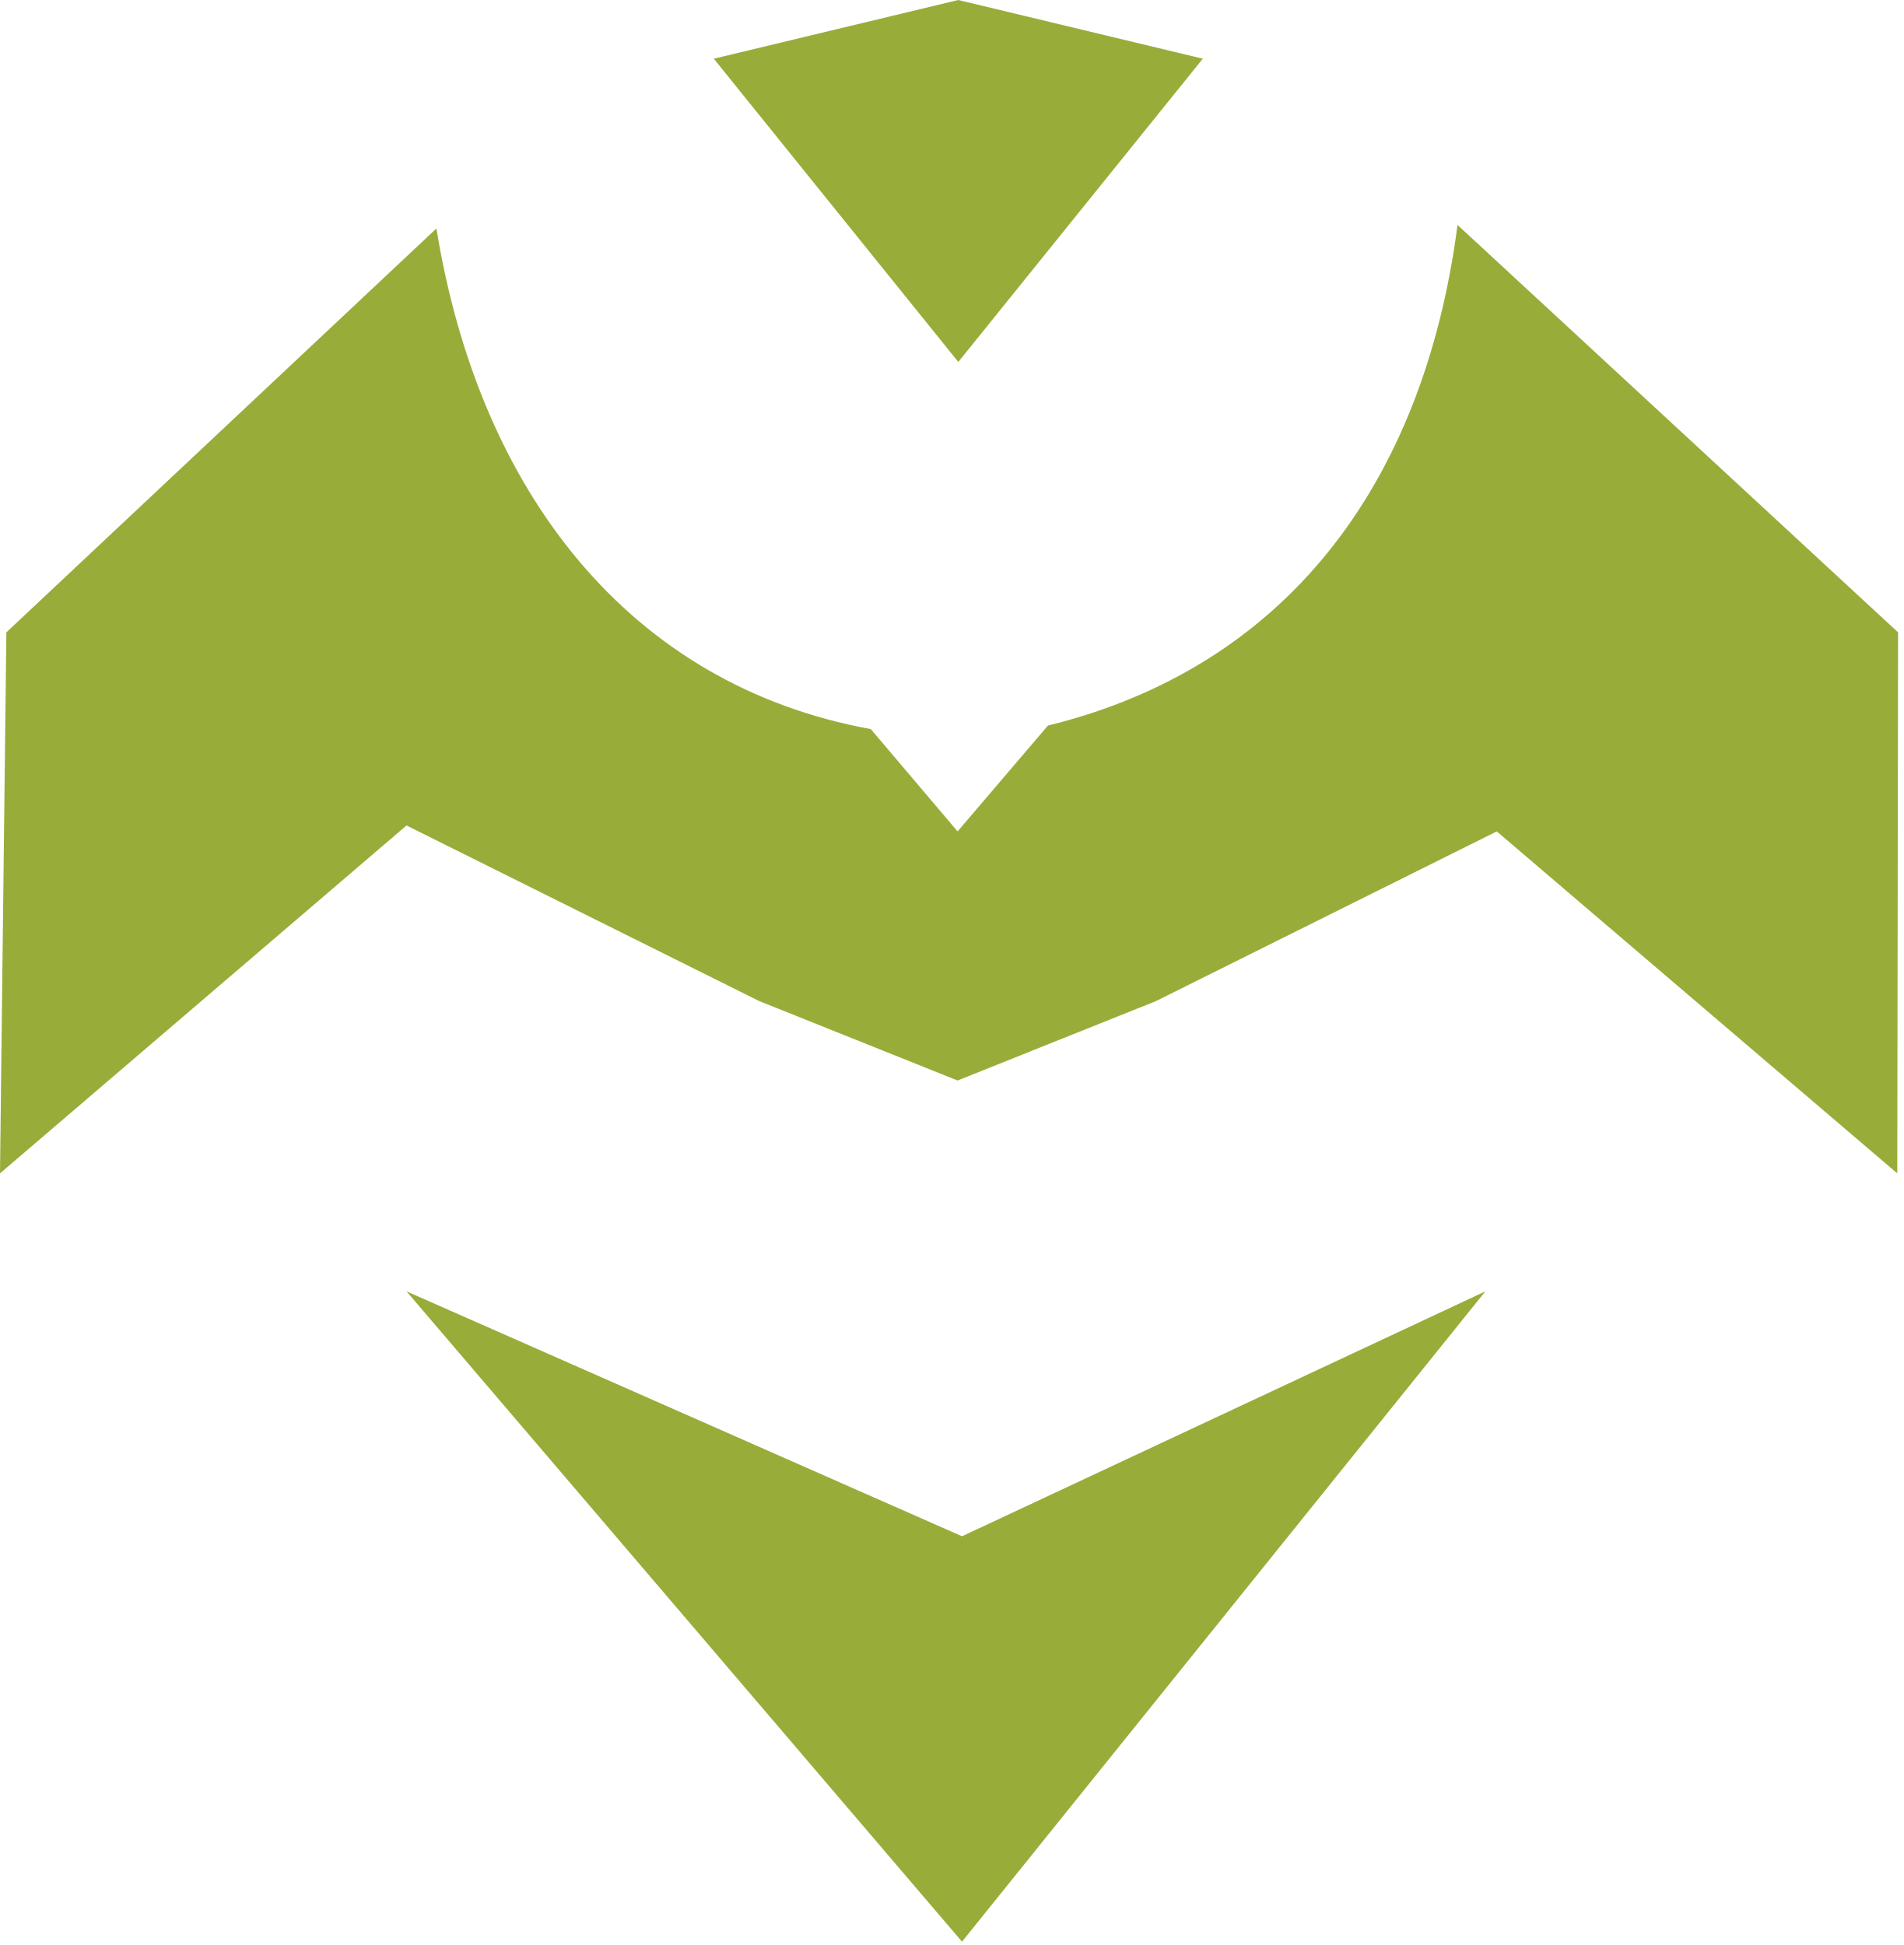
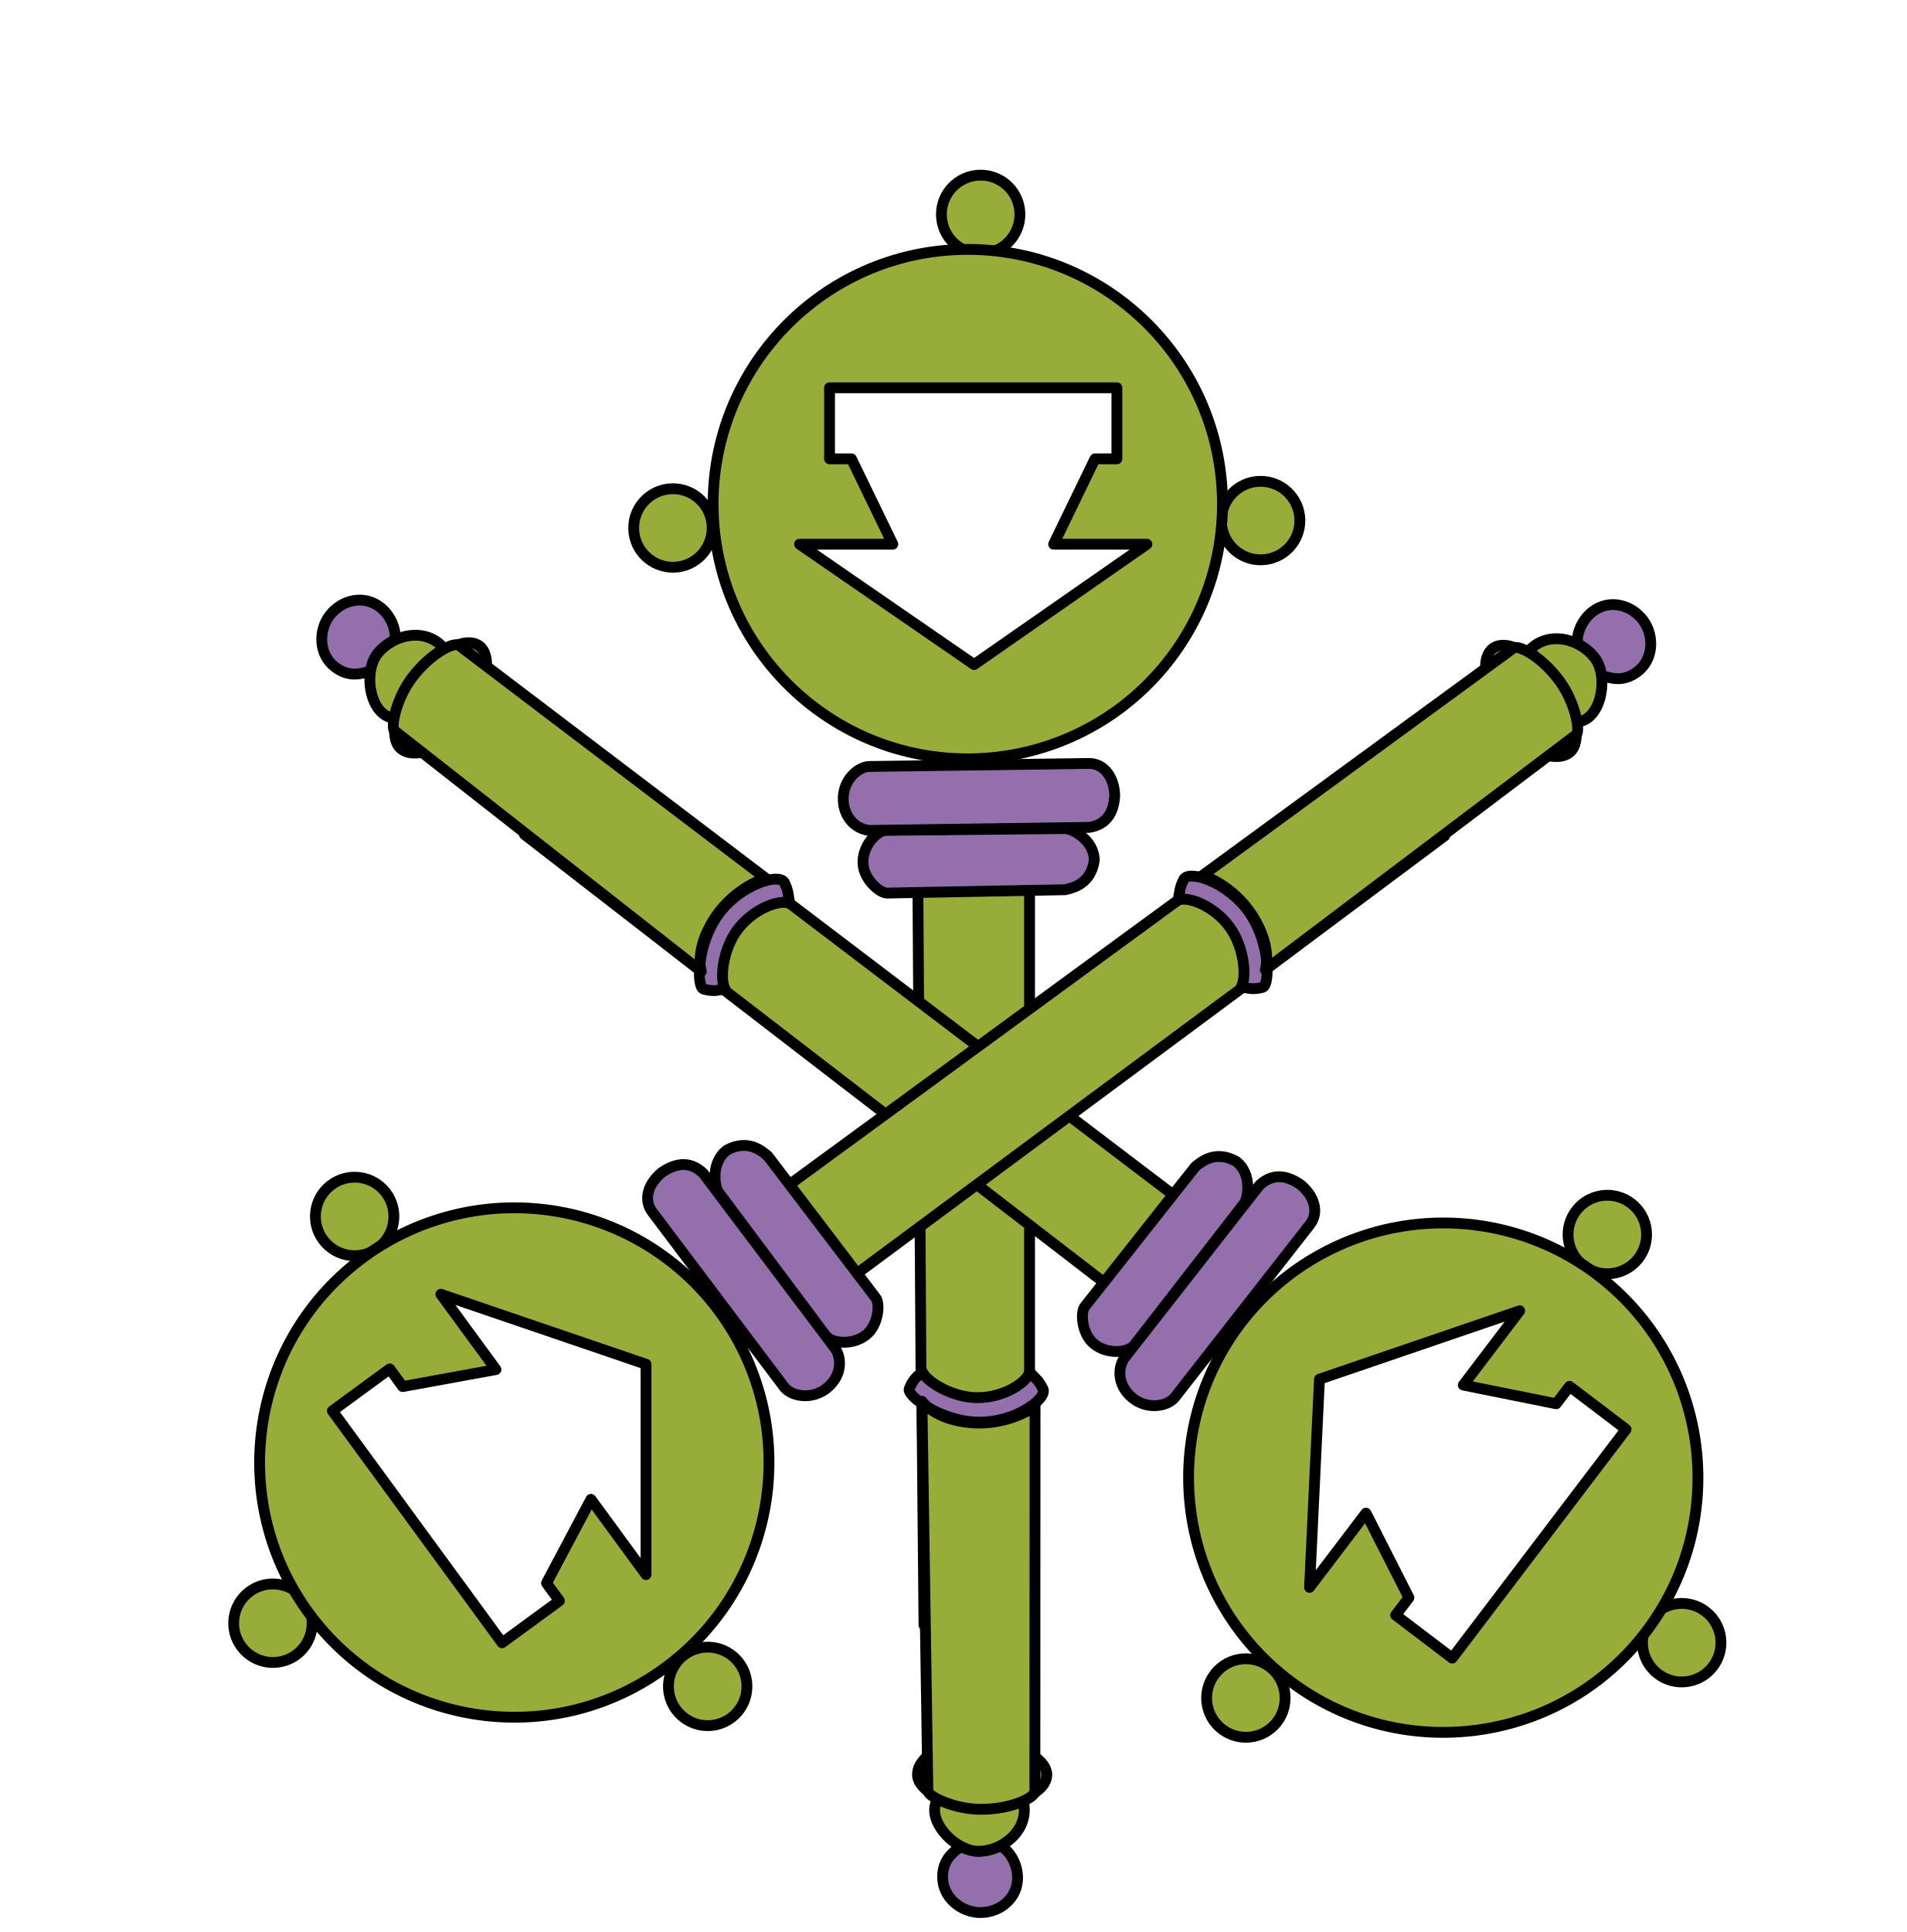
- <svg xmlns="http://www.w3.org/2000/svg" width="230" height="235" viewBox="0 0 230 235" fill="none">
-   <path d="M116.219 234.6L49.109 156.023L116.219 185.616L179.445 156.023L116.219 234.6Z" fill="#98AD39" />
-   <path d="M229.303 76.402L229.206 141.772L180.821 100.453L139.65 120.954L115.685 130.55L91.721 120.954L49.109 99.737L0 141.772L0.769 76.402L52.725 27.601C57.908 59.597 76.155 82.806 105.199 88.09L115.685 100.453L126.598 87.663C155.006 80.696 171.949 58.894 176.08 27.177L229.303 76.402Z" fill="#98AD39" />
-   <path d="M115.77 43.733L86.232 7.092L115.77 4.57764e-05L145.309 7.092L115.77 43.733Z" fill="#98AD39" />
+ <svg xmlns="http://www.w3.org/2000/svg" width="229" height="232" viewBox="0 0 229 232" fill="none">
+   <path fill-rule="evenodd" clip-rule="evenodd" d="M117.825 229.665C115.504 229.707 113.159 227.879 113.209 225.324C113.246 223.467 114.226 222.534 115.405 221.738C115.439 221.753 115.472 221.762 115.505 221.771C116.172 222.113 116.868 222.314 117.518 222.308C118.423 222.299 119.342 222.055 120.164 221.628C121.365 222.383 122.171 223.863 122.208 225.382C122.276 227.905 120.145 229.624 117.825 229.665Z" fill="#9370AC" stroke="black" stroke-width="1.3" stroke-linecap="round" stroke-linejoin="round" />
+   <path fill-rule="evenodd" clip-rule="evenodd" d="M117.519 222.306C114.666 222.334 110.897 218.377 112.731 215.864C114.182 216.568 116.059 217.017 117.829 216.986C119.508 216.956 121.335 216.612 122.808 216.021C122.814 216.025 122.821 216.028 122.828 216.032C123.863 219.524 120.606 222.276 117.519 222.306Z" fill="#98AD39" stroke="black" stroke-width="1.3" stroke-linecap="round" stroke-linejoin="round" />
+   <path fill-rule="evenodd" clip-rule="evenodd" d="M117.83 216.986C114.209 217.051 110.135 215.107 110.191 213.076C110.192 212.25 110.646 211.599 111.35 210.899C111.366 210.895 111.381 210.892 111.396 210.888C111.808 212.014 114.787 214.11 117.72 214.08C121.132 214.045 123.719 212.107 124.13 210.895C124.131 210.889 124.137 210.883 124.14 210.877C125.053 211.449 125.701 212.251 125.719 213.08C125.761 215.402 121.45 216.922 117.83 216.986Z" fill="#9370AC" stroke="black" stroke-width="1.3" stroke-linecap="round" stroke-linejoin="round" />
+   <path fill-rule="evenodd" clip-rule="evenodd" d="M110.632 167.918L110.234 105.587L110.412 105.579C112.734 106.044 116.797 106.166 118.222 106.12C119.813 106.068 121.349 106.367 123.65 105.587L123.65 167.986C123.605 168.935 120.636 170.407 117.348 170.41C114.059 170.413 110.646 168.739 110.632 167.917L110.632 167.918Z" fill="#98AD39" stroke="black" stroke-width="1.3" stroke-linecap="round" stroke-linejoin="round" />
+   <path fill-rule="evenodd" clip-rule="evenodd" d="M110.97 195.137L110.723 168.555C110.729 168.552 110.731 168.549 110.735 168.546C112.272 169.61 114.769 170.714 117.397 170.773C119.797 170.827 122.098 170.113 123.648 169.254C123.649 169.261 123.649 169.265 123.649 169.271L124.256 203.235C119.901 200.649 115.247 197.847 110.97 195.137Z" fill="#98AD39" stroke="black" stroke-width="1.3" stroke-linecap="round" stroke-linejoin="round" />
+   <path fill-rule="evenodd" clip-rule="evenodd" d="M109.194 166.783C109.579 165.81 109.981 165.361 110.763 164.792C110.776 164.784 110.788 164.778 110.8 164.77C111.323 165.95 114.402 167.84 117.409 167.837C120.525 167.833 123.323 166.043 123.649 164.757C123.657 164.762 123.665 164.765 123.672 164.77C124.463 165.663 124.702 165.695 125.263 166.783C125.811 167.967 121.919 170.877 117.394 170.775C112.986 170.676 108.925 167.636 109.194 166.783Z" fill="#9370AC" stroke="black" stroke-width="1.3" stroke-linecap="round" stroke-linejoin="round" />
+   <path fill-rule="evenodd" clip-rule="evenodd" d="M127.918 106.841L106.568 107.243C105.746 107.309 103.779 105.665 103.651 103.762C103.516 101.747 105.11 99.843 106.387 99.71L127.918 99.498C128.724 99.466 131.422 100.863 131.422 103.316C131.023 106.136 128.874 106.626 127.918 106.841Z" fill="#9370AC" stroke="black" stroke-width="1.3" stroke-linecap="round" stroke-linejoin="round" />
+   <path fill-rule="evenodd" clip-rule="evenodd" d="M130.849 99.354L104.406 99.721C102.749 99.549 101.3 98.129 101.271 95.955C101.241 93.781 102.91 92.163 104.301 92.044L130.744 91.678C132.262 91.638 133.742 92.894 133.879 95.444C133.784 97.766 132.745 99.024 130.849 99.354Z" fill="#9370AC" stroke="black" stroke-width="1.3" stroke-linecap="round" stroke-linejoin="round" />
+   <path d="M151.315 57.798C148.712 57.845 146.639 59.993 146.686 62.596C146.733 65.2 148.881 67.272 151.484 67.225C154.087 67.179 156.16 65.031 156.113 62.427C156.067 59.824 153.919 57.752 151.315 57.798Z" fill="#98AD39" stroke="black" stroke-width="1.3" stroke-linecap="round" stroke-linejoin="round" />
+   <path d="M113.064 25.829C113.111 28.433 115.259 30.505 117.863 30.459C120.466 30.412 122.538 28.264 122.492 25.66C122.445 23.057 120.297 20.985 117.694 21.031C115.09 21.078 113.018 23.226 113.064 25.829Z" fill="#98AD39" stroke="black" stroke-width="1.3" stroke-linecap="round" stroke-linejoin="round" />
+   <path d="M80.903 68.115C83.506 68.069 85.579 65.921 85.532 63.317C85.486 60.714 83.338 58.642 80.734 58.688C78.131 58.735 76.058 60.883 76.105 63.486C76.151 66.09 78.3 68.162 80.903 68.115Z" fill="#98AD39" stroke="black" stroke-width="1.3" stroke-linecap="round" stroke-linejoin="round" />
+   <path d="M124.291 215.128L124.31 168.884C124.31 168.884 121.211 171.184 116.738 170.852C112.265 170.521 110.726 168.268 110.726 168.268L111.44 215.065C111.438 215.712 114.611 217.258 117.764 217.268C121.512 217.278 124.308 215.845 124.291 215.128Z" fill="#98AD39" stroke="black" stroke-width="1.3" stroke-linecap="round" stroke-linejoin="round" />
+   <path d="M116.779 91.118C125.649 90.959 134.014 86.957 139.702 80.149C144.421 74.503 146.945 67.345 146.814 59.989C146.512 43.099 132.575 29.652 115.685 29.954C98.795 30.256 85.348 44.193 85.65 61.083C85.952 77.973 99.889 91.42 116.779 91.118ZM96.026 65.352L107.228 65.352L102.26 55.1L99.628 55.1L99.628 46.566L134.139 46.566L134.139 55.1L131.506 55.1L126.539 65.352L137.741 65.352L116.991 79.803L96.026 65.352Z" fill="#98AD39" />
+   <path d="M116.779 91.118L116.79 91.768L116.79 91.768L116.779 91.118ZM139.702 80.149L139.204 79.733L139.204 79.733L139.702 80.149ZM146.814 59.989L146.164 60.001V60.001L146.814 59.989ZM115.685 29.954L115.673 29.304L115.673 29.304L115.685 29.954ZM85.65 61.083L85 61.094L85 61.094L85.65 61.083ZM96.026 65.352L95.657 65.887C95.422 65.725 95.32 65.43 95.405 65.158C95.49 64.887 95.741 64.701 96.026 64.701L96.026 65.352ZM107.228 65.352L107.813 65.068C107.91 65.269 107.898 65.507 107.779 65.697C107.66 65.886 107.452 66.001 107.228 66.001L107.228 65.352ZM102.26 55.1L102.26 54.45C102.509 54.45 102.736 54.593 102.845 54.817L102.26 55.1ZM99.628 55.1L99.628 55.751C99.456 55.751 99.291 55.682 99.169 55.56C99.047 55.438 98.978 55.273 98.978 55.1L99.628 55.1ZM99.628 46.566L98.978 46.566C98.978 46.207 99.269 45.916 99.628 45.916L99.628 46.566ZM134.139 46.566L134.139 45.916C134.311 45.916 134.477 45.985 134.599 46.107C134.721 46.229 134.789 46.394 134.789 46.566L134.139 46.566ZM134.139 55.1L134.789 55.1C134.789 55.459 134.498 55.751 134.139 55.751L134.139 55.1ZM131.506 55.1L130.921 54.817C131.03 54.593 131.257 54.45 131.506 54.45L131.506 55.1ZM126.539 65.352L126.539 66.001C126.316 66.001 126.107 65.886 125.989 65.697C125.87 65.507 125.857 65.269 125.954 65.068L126.539 65.352ZM137.741 65.352L137.741 64.701C138.025 64.701 138.276 64.886 138.361 65.157C138.446 65.428 138.345 65.723 138.112 65.885L137.741 65.352ZM116.991 79.803L117.362 80.336C117.14 80.491 116.845 80.492 116.622 80.338L116.991 79.803ZM116.779 91.118L116.767 90.468C125.449 90.313 133.636 86.396 139.204 79.733L139.702 80.149L140.201 80.566C134.392 87.519 125.849 91.606 116.79 91.768L116.779 91.118ZM139.702 80.149L139.204 79.733C143.822 74.207 146.293 67.201 146.164 60.001L146.814 59.989L147.464 59.977C147.598 67.49 145.02 74.8 140.201 80.566L139.702 80.149ZM146.814 59.989L146.164 60.001C145.868 43.47 132.227 30.309 115.697 30.604L115.685 29.954L115.673 29.304C132.922 28.996 147.155 42.729 147.464 59.977L146.814 59.989ZM115.685 29.954L115.697 30.604C99.166 30.899 86.004 44.541 86.3 61.071L85.65 61.083L85 61.094C84.692 43.846 98.425 29.613 115.673 29.304L115.685 29.954ZM85.65 61.083L86.3 61.071C86.595 77.602 100.236 90.764 116.767 90.468L116.779 91.118L116.79 91.768C99.542 92.076 85.308 78.343 85 61.094L85.65 61.083ZM96.026 65.352L96.026 64.701L107.228 64.701L107.228 65.352L107.228 66.001L96.026 66.001L96.026 65.352ZM107.228 65.352L106.643 65.635L101.675 55.384L102.26 55.1L102.845 54.817L107.813 65.068L107.228 65.352ZM102.26 55.1L102.26 55.751L99.628 55.751L99.628 55.1L99.628 54.45L102.26 54.45L102.26 55.1ZM99.628 55.1L98.978 55.1L98.978 46.566L99.628 46.566L100.278 46.566L100.278 55.1L99.628 55.1ZM99.628 46.566L99.628 45.916L134.139 45.916L134.139 46.566L134.139 47.216L99.628 47.216L99.628 46.566ZM134.139 46.566L134.789 46.566L134.789 55.1L134.139 55.1L133.489 55.1L133.489 46.566L134.139 46.566ZM134.139 55.1L134.139 55.751L131.506 55.751L131.506 55.1L131.506 54.45L134.139 54.45L134.139 55.1ZM131.506 55.1L132.091 55.384L127.124 65.635L126.539 65.352L125.954 65.068L130.921 54.817L131.506 55.1ZM126.539 65.352L126.539 64.701L137.741 64.701L137.741 65.352L137.741 66.001L126.539 66.001L126.539 65.352ZM137.741 65.352L138.112 65.885L117.362 80.336L116.991 79.803L116.619 79.269L137.369 64.818L137.741 65.352ZM116.991 79.803L116.622 80.338L95.657 65.887L96.026 65.352L96.395 64.816L117.359 79.267L116.991 79.803Z" fill="black" />
+   <path fill-rule="evenodd" clip-rule="evenodd" d="M39.635 73.85C38.198 75.672 38.235 78.645 40.299 80.151C41.8 81.245 43.136 81.03 44.483 80.572C44.492 80.536 44.504 80.504 44.517 80.473C44.648 79.734 44.909 79.058 45.307 78.545C45.862 77.83 46.612 77.246 47.449 76.85C47.575 75.436 46.884 73.899 45.697 72.951C43.73 71.371 41.072 72.027 39.635 73.85Z" fill="#9370AC" stroke="black" stroke-width="1.3" stroke-linecap="round" stroke-linejoin="round" />
+   <path fill-rule="evenodd" clip-rule="evenodd" d="M45.31 78.546C43.562 80.8 44.432 86.195 47.542 86.255C47.86 84.674 48.637 82.907 49.733 81.517C50.773 80.198 52.152 78.952 53.514 78.137C53.515 78.129 53.516 78.121 53.517 78.114C51.363 75.177 47.201 76.106 45.31 78.546Z" fill="#98AD39" stroke="black" stroke-width="1.3" stroke-linecap="round" stroke-linejoin="round" />
+   <path fill-rule="evenodd" clip-rule="evenodd" d="M49.733 81.516C47.492 84.36 46.574 88.779 48.226 89.964C48.884 90.463 49.677 90.495 50.66 90.359C50.673 90.348 50.684 90.338 50.697 90.328C50.05 89.32 50.182 85.679 51.981 83.362C54.074 80.666 57.182 79.779 58.396 80.185C58.401 80.188 58.409 80.186 58.415 80.188C58.513 79.115 58.266 78.114 57.617 77.598C55.793 76.16 51.975 78.672 49.733 81.516Z" fill="#9370AC" stroke="black" stroke-width="1.3" stroke-linecap="round" stroke-linejoin="round" />
+   <path fill-rule="evenodd" clip-rule="evenodd" d="M84.449 116.934L133.837 154.96L133.952 154.824C134.986 152.693 137.346 149.384 138.246 148.277C139.25 147.042 139.94 145.638 141.954 144.278L92.271 106.527C91.487 105.988 88.519 107.462 86.528 110.079C84.535 112.696 83.803 116.426 84.449 116.934L84.449 116.934Z" fill="#98AD39" stroke="black" stroke-width="1.3" stroke-linecap="round" stroke-linejoin="round" />
+   <path fill-rule="evenodd" clip-rule="evenodd" d="M62.981 100.197L83.996 116.476C84.002 116.473 84.006 116.473 84.011 116.471C84.094 114.604 84.725 111.948 86.268 109.819C87.677 107.876 89.637 106.476 91.26 105.762C91.255 105.757 91.251 105.754 91.246 105.75L64.571 84.719C63.995 89.751 63.41 95.152 62.981 100.197Z" fill="#98AD39" stroke="black" stroke-width="1.3" stroke-linecap="round" stroke-linejoin="round" />
+   <path fill-rule="evenodd" clip-rule="evenodd" d="M84.482 118.765C85.489 119.047 86.091 118.999 87.017 118.721C87.031 118.715 87.043 118.709 87.057 118.704C86.433 117.574 86.791 113.979 88.613 111.587C90.501 109.108 93.619 107.963 94.84 108.481C94.841 108.472 94.843 108.464 94.844 108.455C94.611 107.285 94.73 107.075 94.203 105.971C93.592 104.818 88.921 106.156 86.264 109.821C83.676 113.39 83.64 118.464 84.482 118.765Z" fill="#9370AC" stroke="black" stroke-width="1.3" stroke-linecap="round" stroke-linejoin="round" />
+   <path fill-rule="evenodd" clip-rule="evenodd" d="M143.537 140.121L130.301 156.878C129.751 157.492 129.869 160.053 131.308 161.306C132.83 162.633 135.311 162.516 136.189 161.58L149.384 144.564C149.897 143.942 150.418 140.948 148.464 139.464C145.977 138.076 144.287 139.491 143.537 140.121Z" fill="#9370AC" stroke="black" stroke-width="1.3" stroke-linecap="round" stroke-linejoin="round" />
+   <path fill-rule="evenodd" clip-rule="evenodd" d="M151.271 142.318L134.981 163.15C134.116 164.573 134.37 166.586 136.083 167.925C137.796 169.264 140.095 168.914 141.03 167.878L157.32 147.046C158.27 145.86 158.165 143.923 156.218 142.271C154.312 140.942 152.682 141.007 151.271 142.318Z" fill="#9370AC" stroke="black" stroke-width="1.3" stroke-linecap="round" stroke-linejoin="round" />
+   <path d="M196.742 151.163C195.13 153.208 192.166 153.558 190.121 151.946C188.076 150.334 187.726 147.37 189.338 145.325C190.95 143.281 193.914 142.93 195.959 144.542C198.004 146.154 198.354 149.118 196.742 151.163Z" fill="#98AD39" stroke="black" stroke-width="1.3" stroke-linecap="round" stroke-linejoin="round" />
+   <path d="M199.055 200.96C197.01 199.348 196.659 196.384 198.272 194.339C199.884 192.295 202.848 191.944 204.893 193.556C206.937 195.168 207.288 198.133 205.676 200.177C204.064 202.222 201.099 202.572 199.055 200.96Z" fill="#98AD39" stroke="black" stroke-width="1.3" stroke-linecap="round" stroke-linejoin="round" />
+   <path d="M145.928 200.985C147.54 198.94 150.504 198.59 152.549 200.202C154.593 201.814 154.944 204.778 153.332 206.823C151.72 208.867 148.755 209.218 146.711 207.606C144.666 205.994 144.315 203.029 145.928 200.985Z" fill="#98AD39" stroke="black" stroke-width="1.3" stroke-linecap="round" stroke-linejoin="round" />
+   <path d="M55.122 77.496L91.954 105.458C91.954 105.458 88.248 106.534 85.806 110.296C83.364 114.058 84.226 116.647 84.226 116.647L47.397 87.766C46.881 87.376 47.569 83.914 49.47 81.398C51.728 78.408 54.562 77.049 55.122 77.496Z" fill="#98AD39" stroke="black" stroke-width="1.3" stroke-linecap="round" stroke-linejoin="round" />
+   <path d="M149.317 158.504C154.81 151.537 163.057 147.299 171.919 146.888C179.269 146.547 186.496 148.868 192.273 153.423C205.539 163.882 207.813 183.114 197.354 196.379C186.895 209.644 167.663 211.919 154.398 201.46C141.133 191.001 138.858 171.769 149.317 158.504ZM157.278 190.617L164.054 181.698L169.211 191.855L167.619 193.95L174.414 199.113L195.292 171.634L188.498 166.472L186.905 168.568L175.738 166.321L182.515 157.402L158.468 165.619L157.278 190.617Z" fill="#98AD39" />
+   <path d="M149.317 158.504L148.807 158.101L148.807 158.101L149.317 158.504ZM171.919 146.888L171.949 147.538L171.949 147.538L171.919 146.888ZM192.273 153.423L191.871 153.933L191.871 153.933L192.273 153.423ZM197.354 196.379L197.865 196.782L197.865 196.782L197.354 196.379ZM154.398 201.46L153.996 201.971L153.996 201.971L154.398 201.46ZM157.278 190.617L156.628 190.586C156.615 190.87 156.788 191.13 157.055 191.228C157.323 191.325 157.623 191.237 157.795 191.01L157.278 190.617ZM164.054 181.698L164.634 181.404C164.532 181.204 164.336 181.071 164.113 181.051C163.89 181.031 163.672 181.127 163.537 181.305L164.054 181.698ZM169.211 191.855L169.729 192.248C169.88 192.049 169.904 191.782 169.791 191.56L169.211 191.855ZM167.619 193.95L167.102 193.557C166.884 193.843 166.94 194.25 167.226 194.468L167.619 193.95ZM174.414 199.113L174.02 199.63C174.158 199.735 174.331 199.78 174.501 199.757C174.672 199.733 174.827 199.643 174.931 199.506L174.414 199.113ZM195.292 171.634L195.81 172.028C195.914 171.89 195.96 171.717 195.937 171.546C195.913 171.376 195.823 171.221 195.686 171.117L195.292 171.634ZM188.498 166.472L188.891 165.954C188.606 165.737 188.198 165.793 187.981 166.079L188.498 166.472ZM186.905 168.568L186.777 169.205C187.021 169.254 187.272 169.16 187.423 168.961L186.905 168.568ZM175.738 166.321L175.221 165.928C175.085 166.106 175.051 166.341 175.13 166.551C175.209 166.76 175.391 166.914 175.61 166.958L175.738 166.321ZM182.515 157.402L183.033 157.796C183.206 157.568 183.209 157.254 183.042 157.022C182.875 156.79 182.575 156.695 182.305 156.787L182.515 157.402ZM158.468 165.619L158.258 165.004C158.005 165.09 157.831 165.322 157.819 165.588L158.468 165.619ZM149.317 158.504L149.827 158.906C155.204 152.088 163.275 147.939 171.949 147.538L171.919 146.888L171.889 146.239C162.838 146.658 154.416 150.987 148.807 158.101L149.317 158.504ZM171.919 146.888L171.949 147.538C179.143 147.204 186.216 149.475 191.871 153.933L192.273 153.423L192.676 152.912C186.775 148.26 179.395 145.891 171.889 146.239L171.919 146.888ZM192.273 153.423L191.871 153.933C204.854 164.17 207.08 182.993 196.844 195.977L197.354 196.379L197.865 196.782C208.546 183.234 206.223 163.594 192.676 152.912L192.273 153.423ZM197.354 196.379L196.844 195.977C186.607 208.96 167.784 211.186 154.8 200.95L154.398 201.46L153.996 201.971C167.543 212.652 187.184 210.329 197.865 196.782L197.354 196.379ZM154.398 201.46L154.8 200.95C141.817 190.713 139.591 171.89 149.827 158.906L149.317 158.504L148.807 158.101C138.126 171.649 140.448 191.29 153.996 201.971L154.398 201.46ZM157.278 190.617L157.795 191.01L164.572 182.091L164.054 181.698L163.537 181.305L156.76 190.223L157.278 190.617ZM164.054 181.698L163.475 181.992L168.632 192.149L169.211 191.855L169.791 191.56L164.634 181.404L164.054 181.698ZM169.211 191.855L168.694 191.461L167.102 193.557L167.619 193.95L168.137 194.343L169.729 192.248L169.211 191.855ZM167.619 193.95L167.226 194.468L174.02 199.63L174.414 199.113L174.807 198.595L168.012 193.433L167.619 193.95ZM174.414 199.113L174.931 199.506L195.81 172.028L195.292 171.634L194.775 171.241L173.896 198.719L174.414 199.113ZM195.292 171.634L195.686 171.117L188.891 165.954L188.498 166.472L188.105 166.989L194.899 172.152L195.292 171.634ZM188.498 166.472L187.981 166.079L186.388 168.175L186.905 168.568L187.423 168.961L189.016 166.865L188.498 166.472ZM186.905 168.568L187.034 167.931L175.867 165.684L175.738 166.321L175.61 166.958L186.777 169.205L186.905 168.568ZM175.738 166.321L176.256 166.714L183.033 157.796L182.515 157.402L181.997 157.009L175.221 165.928L175.738 166.321ZM182.515 157.402L182.305 156.787L158.258 165.004L158.468 165.619L158.678 166.234L182.725 158.017L182.515 157.402ZM158.468 165.619L157.819 165.588L156.628 190.586L157.278 190.617L157.927 190.648L159.117 165.65L158.468 165.619Z" fill="black" />
+   <path fill-rule="evenodd" clip-rule="evenodd" d="M197.314 74.456C198.718 76.304 198.628 79.276 196.537 80.745C195.016 81.811 193.685 81.572 192.346 81.09C192.338 81.054 192.326 81.022 192.313 80.991C192.196 80.25 191.947 79.569 191.558 79.049C191.017 78.323 190.277 77.726 189.447 77.315C189.347 75.9 190.066 74.375 191.269 73.448C193.265 71.904 195.91 72.608 197.314 74.456Z" fill="#9370AC" stroke="black" stroke-width="1.3" stroke-linecap="round" stroke-linejoin="round" />
+   <path fill-rule="evenodd" clip-rule="evenodd" d="M191.556 79.049C193.263 81.334 192.296 86.713 189.185 86.717C188.896 85.13 188.15 83.35 187.08 81.94C186.064 80.603 184.708 79.332 183.361 78.492C183.36 78.485 183.358 78.477 183.358 78.469C185.565 75.572 189.709 76.575 191.556 79.049Z" fill="#98AD39" stroke="black" stroke-width="1.3" stroke-linecap="round" stroke-linejoin="round" />
+   <path fill-rule="evenodd" clip-rule="evenodd" d="M187.079 81.939C189.27 84.823 190.107 89.258 188.435 90.412C187.768 90.9 186.974 90.918 185.994 90.763C185.981 90.753 185.97 90.743 185.957 90.733C186.623 89.736 186.556 86.093 184.799 83.744C182.755 81.011 179.664 80.068 178.442 80.452C178.438 80.455 178.43 80.453 178.423 80.454C178.345 79.38 178.61 78.384 179.268 77.879C181.117 76.474 184.889 79.055 187.079 81.939Z" fill="#9370AC" stroke="black" stroke-width="1.3" stroke-linecap="round" stroke-linejoin="round" />
+   <path fill-rule="evenodd" clip-rule="evenodd" d="M151.732 116.726L101.666 153.856L101.554 153.718C100.558 151.569 98.258 148.218 97.378 147.095C96.397 145.842 95.732 144.426 93.743 143.03L144.098 106.18C144.891 105.655 147.832 107.182 149.777 109.835C151.721 112.487 152.386 116.23 151.731 116.726L151.732 116.726Z" fill="#98AD39" stroke="black" stroke-width="1.3" stroke-linecap="round" stroke-linejoin="round" />
+   <path fill-rule="evenodd" clip-rule="evenodd" d="M173.498 100.378L152.193 116.276C152.186 116.273 152.183 116.273 152.178 116.271C152.128 114.403 151.545 111.735 150.041 109.579C148.668 107.611 146.732 106.176 145.123 105.432C145.128 105.428 145.132 105.425 145.137 105.421L172.187 84.874C172.672 89.915 173.159 95.326 173.498 100.378Z" fill="#98AD39" stroke="black" stroke-width="1.3" stroke-linecap="round" stroke-linejoin="round" />
+   <path fill-rule="evenodd" clip-rule="evenodd" d="M151.665 118.556C150.653 118.82 150.053 118.76 149.132 118.466C149.118 118.46 149.106 118.454 149.092 118.448C149.736 117.33 149.443 113.729 147.665 111.304C145.821 108.792 142.725 107.591 141.494 108.087C141.493 108.078 141.492 108.07 141.491 108.061C141.745 106.895 141.629 106.684 142.176 105.589C142.808 104.447 147.455 105.869 150.045 109.581C152.568 113.197 152.512 118.27 151.665 118.556Z" fill="#9370AC" stroke="black" stroke-width="1.3" stroke-linecap="round" stroke-linejoin="round" />
+   <path fill-rule="evenodd" clip-rule="evenodd" d="M92.235 138.845L105.167 155.837C105.705 156.461 105.541 159.02 104.08 160.247C102.534 161.545 100.057 161.384 99.196 160.432L86.308 143.181C85.808 142.55 85.341 139.547 87.32 138.099C89.832 136.756 91.497 138.201 92.235 138.845Z" fill="#9370AC" stroke="black" stroke-width="1.3" stroke-linecap="round" stroke-linejoin="round" />
+   <path fill-rule="evenodd" clip-rule="evenodd" d="M84.462 140.901L100.374 162.024C101.214 163.462 100.923 165.47 99.186 166.778C97.45 168.086 95.158 167.694 94.241 166.642L78.329 145.519C77.401 144.317 77.541 142.382 79.517 140.765C81.447 139.471 83.076 139.565 84.462 140.901Z" fill="#9370AC" stroke="black" stroke-width="1.3" stroke-linecap="round" stroke-linejoin="round" />
+   <path d="M38.84 148.926C40.415 150.999 43.372 151.403 45.446 149.828C47.519 148.253 47.923 145.296 46.348 143.222C44.773 141.149 41.815 140.745 39.742 142.32C37.669 143.895 37.265 146.853 38.84 148.926Z" fill="#98AD39" stroke="black" stroke-width="1.3" stroke-linecap="round" stroke-linejoin="round" />
+   <path d="M35.63 198.674C37.703 197.099 38.107 194.141 36.532 192.068C34.957 189.994 32 189.59 29.927 191.165C27.853 192.74 27.449 195.698 29.024 197.771C30.599 199.845 33.557 200.249 35.63 198.674Z" fill="#98AD39" stroke="black" stroke-width="1.3" stroke-linecap="round" stroke-linejoin="round" />
+   <path d="M88.748 199.655C87.173 197.582 84.216 197.178 82.142 198.753C80.069 200.328 79.665 203.285 81.24 205.359C82.815 207.432 85.773 207.836 87.846 206.261C89.919 204.686 90.323 201.728 88.748 199.655Z" fill="#98AD39" stroke="black" stroke-width="1.3" stroke-linecap="round" stroke-linejoin="round" />
+   <path d="M181.764 77.823L144.434 105.117C144.434 105.117 148.12 106.259 150.494 110.065C152.868 113.87 151.959 116.443 151.959 116.443L189.303 88.231C189.826 87.85 189.2 84.376 187.345 81.827C185.141 78.796 182.333 77.386 181.764 77.823Z" fill="#98AD39" stroke="black" stroke-width="1.3" stroke-linecap="round" stroke-linejoin="round" />
+   <path d="M86.125 157.12C80.758 150.055 72.589 145.669 63.736 145.099C56.393 144.625 49.126 146.815 43.267 151.265C29.815 161.483 27.194 180.672 37.412 194.124C47.63 207.575 66.819 210.195 80.271 199.977C93.722 189.759 96.343 170.571 86.125 157.12ZM77.587 189.084L70.972 180.044L65.633 190.106L67.188 192.231L60.3 197.271L39.919 169.42L46.806 164.38L48.361 166.505L59.567 164.459L52.952 155.42L77.587 163.821L77.587 189.084Z" fill="#98AD39" />
+   <path d="M86.125 157.12L86.642 156.726L86.642 156.726L86.125 157.12ZM63.736 145.099L63.694 145.747L63.694 145.747L63.736 145.099ZM43.267 151.265L43.66 151.783L43.66 151.783L43.267 151.265ZM37.412 194.124L36.895 194.517L36.895 194.517L37.412 194.124ZM80.271 199.977L80.664 200.495L80.664 200.495L80.271 199.977ZM77.587 189.084L78.237 189.084C78.237 189.365 78.056 189.614 77.789 189.702C77.522 189.789 77.228 189.695 77.062 189.468L77.587 189.084ZM70.972 180.044L70.398 179.74C70.503 179.542 70.702 179.412 70.925 179.396C71.149 179.38 71.365 179.48 71.497 179.661L70.972 180.044ZM65.633 190.106L65.108 190.49C64.961 190.289 64.942 190.022 65.059 189.802L65.633 190.106ZM67.188 192.231L67.712 191.847C67.924 192.137 67.861 192.544 67.571 192.756L67.188 192.231ZM60.3 197.271L60.684 197.795C60.395 198.007 59.988 197.944 59.776 197.655L60.3 197.271ZM39.919 169.42L39.395 169.804C39.183 169.514 39.246 169.107 39.536 168.895L39.919 169.42ZM46.806 164.38L46.423 163.856C46.712 163.644 47.119 163.707 47.331 163.996L46.806 164.38ZM48.361 166.505L48.478 167.144C48.233 167.189 47.984 167.09 47.837 166.889L48.361 166.505ZM59.567 164.459L60.092 164.075C60.224 164.256 60.254 164.492 60.171 164.7C60.088 164.908 59.904 165.059 59.684 165.099L59.567 164.459ZM52.952 155.42L52.428 155.804C52.26 155.575 52.26 155.264 52.428 155.035C52.596 154.806 52.893 154.713 53.162 154.805L52.952 155.42ZM77.587 163.821L77.797 163.206C78.06 163.296 78.237 163.543 78.237 163.821L77.587 163.821ZM86.125 157.12L85.607 157.513C80.355 150.599 72.359 146.305 63.694 145.747L63.736 145.099L63.778 144.45C72.819 145.032 81.162 149.512 86.642 156.726L86.125 157.12ZM63.736 145.099L63.694 145.747C56.508 145.284 49.395 147.427 43.66 151.783L43.267 151.265L42.874 150.748C48.857 146.203 56.279 143.967 63.778 144.45L63.736 145.099ZM43.267 151.265L43.66 151.783C30.494 161.784 27.929 180.565 37.93 193.731L37.412 194.124L36.895 194.517C26.459 180.779 29.136 161.183 42.874 150.748L43.267 151.265ZM37.412 194.124L37.93 193.731C47.931 206.896 66.712 209.461 79.877 199.46L80.271 199.977L80.664 200.495C66.926 210.93 47.33 208.254 36.895 194.517L37.412 194.124ZM80.271 199.977L79.877 199.46C93.043 189.459 95.608 170.679 85.607 157.513L86.125 157.12L86.642 156.726C97.078 170.464 94.401 190.06 80.664 200.495L80.271 199.977ZM77.587 189.084L77.062 189.468L70.448 180.428L70.972 180.044L71.497 179.661L78.112 188.7L77.587 189.084ZM70.972 180.044L71.546 180.349L66.207 190.411L65.633 190.106L65.059 189.802L70.398 179.74L70.972 180.044ZM65.633 190.106L66.157 189.723L67.712 191.847L67.188 192.231L66.663 192.615L65.108 190.49L65.633 190.106ZM67.188 192.231L67.571 192.756L60.684 197.795L60.3 197.271L59.917 196.746L66.804 191.707L67.188 192.231ZM60.3 197.271L59.776 197.655L39.395 169.804L39.919 169.42L40.444 169.036L60.825 196.887L60.3 197.271ZM39.919 169.42L39.536 168.895L46.423 163.856L46.806 164.38L47.19 164.905L40.303 169.945L39.919 169.42ZM46.806 164.38L47.331 163.996L48.886 166.121L48.361 166.505L47.837 166.889L46.282 164.764L46.806 164.38ZM48.361 166.505L48.245 165.865L59.45 163.82L59.567 164.459L59.684 165.099L48.478 167.144L48.361 166.505ZM59.567 164.459L59.042 164.843L52.428 155.804L52.952 155.42L53.477 155.036L60.092 164.075L59.567 164.459ZM52.952 155.42L53.162 154.805L77.797 163.206L77.587 163.821L77.377 164.436L52.742 156.035L52.952 155.42ZM77.587 163.821L78.237 163.821L78.237 189.084L77.587 189.084L76.937 189.084L76.937 163.821L77.587 163.821Z" fill="black" />
</svg>
